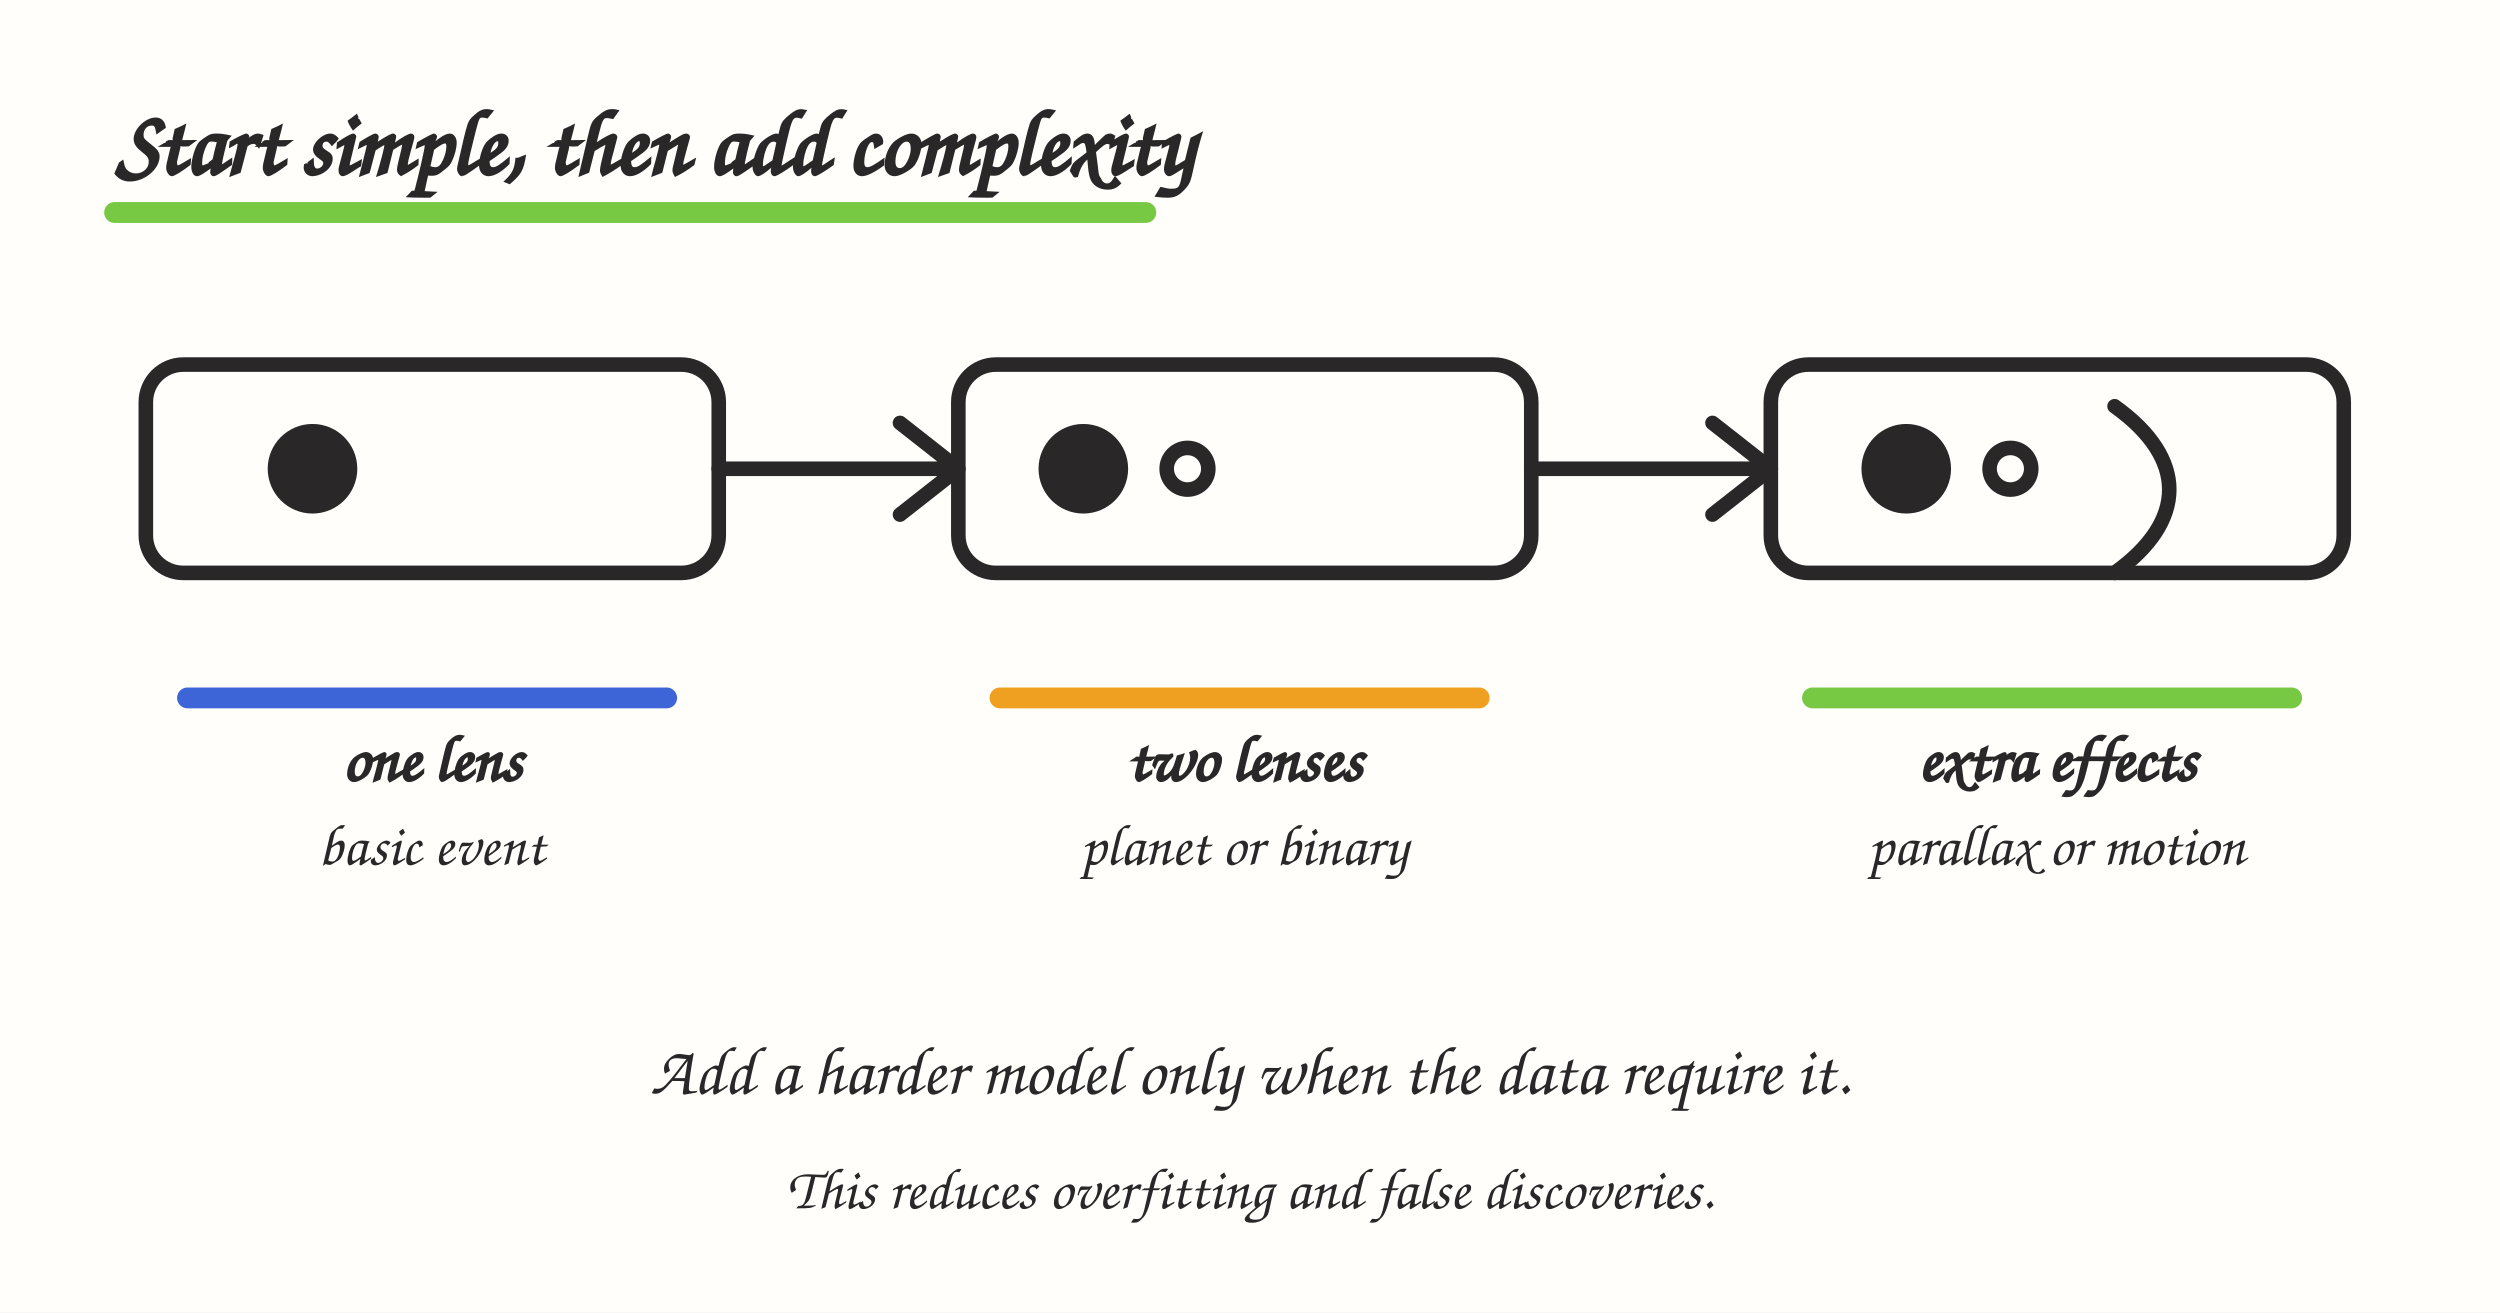
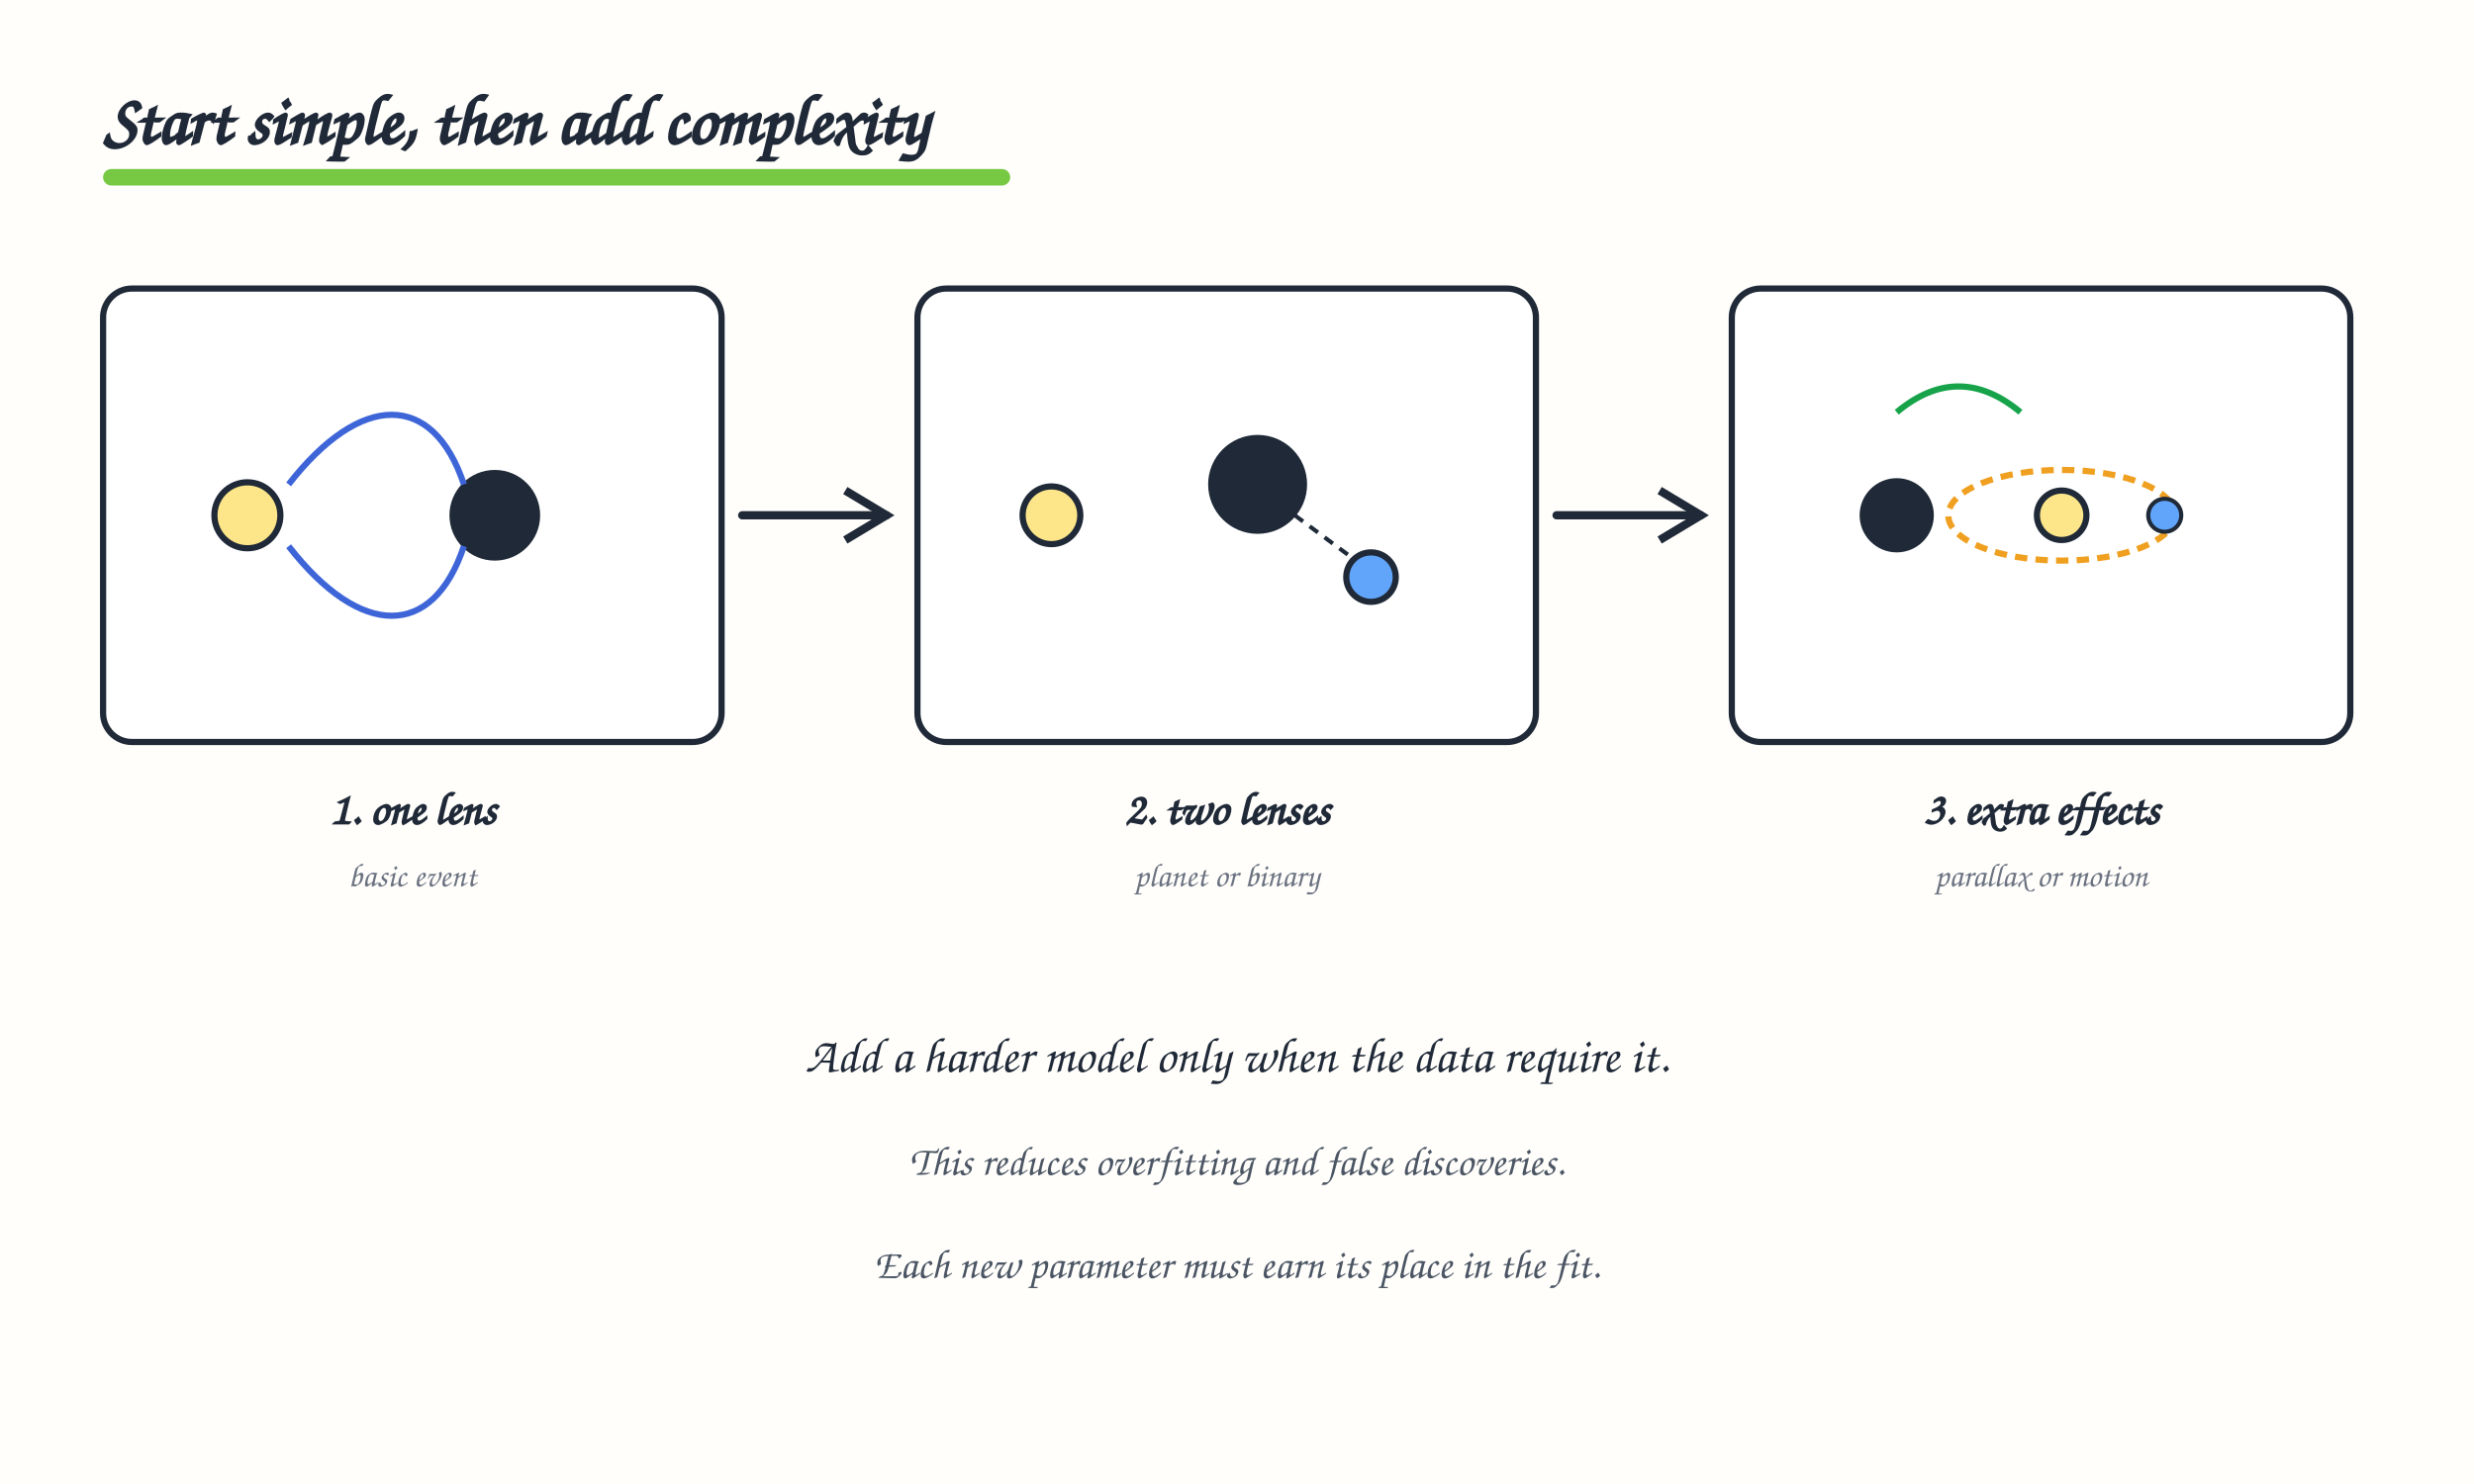
- <svg xmlns="http://www.w3.org/2000/svg" width="1200" height="630" viewBox="0 0 1200 630">
-   <rect width="1200" height="630" fill="#fffefb" />
-   <g fill="none" stroke="#292727" stroke-width="7" stroke-linecap="round" stroke-linejoin="round">
-     <rect x="70" y="175" width="275" height="100" rx="18" />
-     <rect x="460" y="175" width="275" height="100" rx="18" />
-     <rect x="850" y="175" width="275" height="100" rx="18" />
-     <path d="M345 225h115M432 203l28 22-28 22M735 225h115M822 203l28 22-28 22" />
-     <circle cx="150" cy="225" r="18" fill="#292727" />
-     <circle cx="520" cy="225" r="18" fill="#292727" />
-     <circle cx="570" cy="225" r="10" />
-     <circle cx="915" cy="225" r="18" fill="#292727" />
-     <circle cx="965" cy="225" r="10" />
-     <path d="M1015 195c35 25 35 55 0 80" />
-   </g>
-   <g fill="none" stroke-width="10" stroke-linecap="round">
-     <path d="M55 102h495" stroke="#77c943" />
-     <path d="M90 335h230" stroke="#3d65d8" />
-     <path d="M480 335h230" stroke="#f0a020" />
-     <path d="M870 335h230" stroke="#77c943" />
-   </g>
-   <g fill="#292727" font-family="'Segoe Print','Comic Sans MS',cursive" text-anchor="middle">
-     <text x="55" y="84" font-size="44" font-weight="700" text-anchor="start">Start simple, then add complexity</text>
-     <text x="207" y="375" font-size="31" font-weight="700">one lens</text>
-     <text x="207" y="415" font-size="28">basic event</text>
-     <text x="597" y="375" font-size="31" font-weight="700">two lenses</text>
-     <text x="597" y="415" font-size="28">planet or binary</text>
-     <text x="987" y="375" font-size="31" font-weight="700">extra effects</text>
-     <text x="987" y="415" font-size="28">parallax or motion</text>
-     <text x="600" y="525" font-size="33">Add a harder model only when the data require it.</text>
-     <text x="600" y="580" font-size="28">This reduces overfitting and false discoveries.</text>
-   </g>
+ <svg xmlns="http://www.w3.org/2000/svg" width="1200" height="720" viewBox="0 0 1200 720">
+   <rect width="1200" height="720" fill="#fffefb" />
+   <text x="50" y="70" font-family="'Segoe Print','Comic Sans MS',cursive" font-size="34" font-weight="700" fill="#1f2937">Start simple, then add complexity</text>
+   <rect x="50" y="82" width="440" height="8" rx="4" fill="#77c943" />
+   <rect x="50" y="140" width="300" height="220" rx="14" fill="#ffffff" stroke="#1f2937" stroke-width="3" />
+   <circle cx="120" cy="250" r="16" fill="#fde68a" stroke="#1f2937" stroke-width="3" />
+   <circle cx="240" cy="250" r="22" fill="#1f2937" />
+   <path d="M140 235 C175 190 210 190 225 235" fill="none" stroke="#3d65d8" stroke-width="3" />
+   <path d="M140 265 C175 310 210 310 225 265" fill="none" stroke="#3d65d8" stroke-width="3" />
+   <text x="200" y="400" text-anchor="middle" font-family="'Segoe Print','Comic Sans MS',cursive" font-size="22" font-weight="700" fill="#1f2937">1. one lens</text>
+   <text x="200" y="430" text-anchor="middle" font-family="'Segoe Print','Comic Sans MS',cursive" font-size="16" fill="#6b7280">basic event</text>
+   <path d="M360 250h70" stroke="#1f2937" stroke-width="4" stroke-linecap="round" />
+   <path d="M410 238l20 12-20 12" fill="none" stroke="#1f2937" stroke-width="4" />
+   <rect x="445" y="140" width="300" height="220" rx="14" fill="#ffffff" stroke="#1f2937" stroke-width="3" />
+   <circle cx="510" cy="250" r="14" fill="#fde68a" stroke="#1f2937" stroke-width="3" />
+   <circle cx="610" cy="235" r="24" fill="#1f2937" />
+   <circle cx="665" cy="280" r="12" fill="#60a5fa" stroke="#1f2937" stroke-width="3" />
+   <line x1="628" y1="250" x2="655" y2="270" stroke="#1f2937" stroke-width="2" stroke-dasharray="5 4" />
+   <text x="595" y="400" text-anchor="middle" font-family="'Segoe Print','Comic Sans MS',cursive" font-size="22" font-weight="700" fill="#1f2937">2. two lenses</text>
+   <text x="595" y="430" text-anchor="middle" font-family="'Segoe Print','Comic Sans MS',cursive" font-size="16" fill="#6b7280">planet or binary</text>
+   <path d="M755 250h70" stroke="#1f2937" stroke-width="4" stroke-linecap="round" />
+   <path d="M805 238l20 12-20 12" fill="none" stroke="#1f2937" stroke-width="4" />
+   <rect x="840" y="140" width="300" height="220" rx="14" fill="#ffffff" stroke="#1f2937" stroke-width="3" />
+   <circle cx="920" cy="250" r="18" fill="#1f2937" />
+   <circle cx="1000" cy="250" r="12" fill="#fde68a" stroke="#1f2937" stroke-width="3" />
+   <ellipse cx="1000" cy="250" rx="55" ry="22" fill="none" stroke="#f0a020" stroke-width="3" stroke-dasharray="6 4" />
+   <circle cx="1050" cy="250" r="8" fill="#60a5fa" stroke="#1f2937" stroke-width="2" />
+   <path d="M920 200 Q950 175 980 200" fill="none" stroke="#16a34a" stroke-width="3" />
+   <text x="990" y="400" text-anchor="middle" font-family="'Segoe Print','Comic Sans MS',cursive" font-size="22" font-weight="700" fill="#1f2937">3. extra effects</text>
+   <text x="990" y="430" text-anchor="middle" font-family="'Segoe Print','Comic Sans MS',cursive" font-size="16" fill="#6b7280">parallax or motion</text>
+   <text x="600" y="520" text-anchor="middle" font-family="'Segoe Print','Comic Sans MS',cursive" font-size="24" fill="#1f2937">Add a harder model only when the data require it.</text>
+   <text x="600" y="570" text-anchor="middle" font-family="'Segoe Print','Comic Sans MS',cursive" font-size="20" fill="#4b5563">This reduces overfitting and false discoveries.</text>
+   <text x="600" y="620" text-anchor="middle" font-family="'Segoe Print','Comic Sans MS',cursive" font-size="20" fill="#4b5563">Each new parameter must earn its place in the fit.</text>
</svg>
